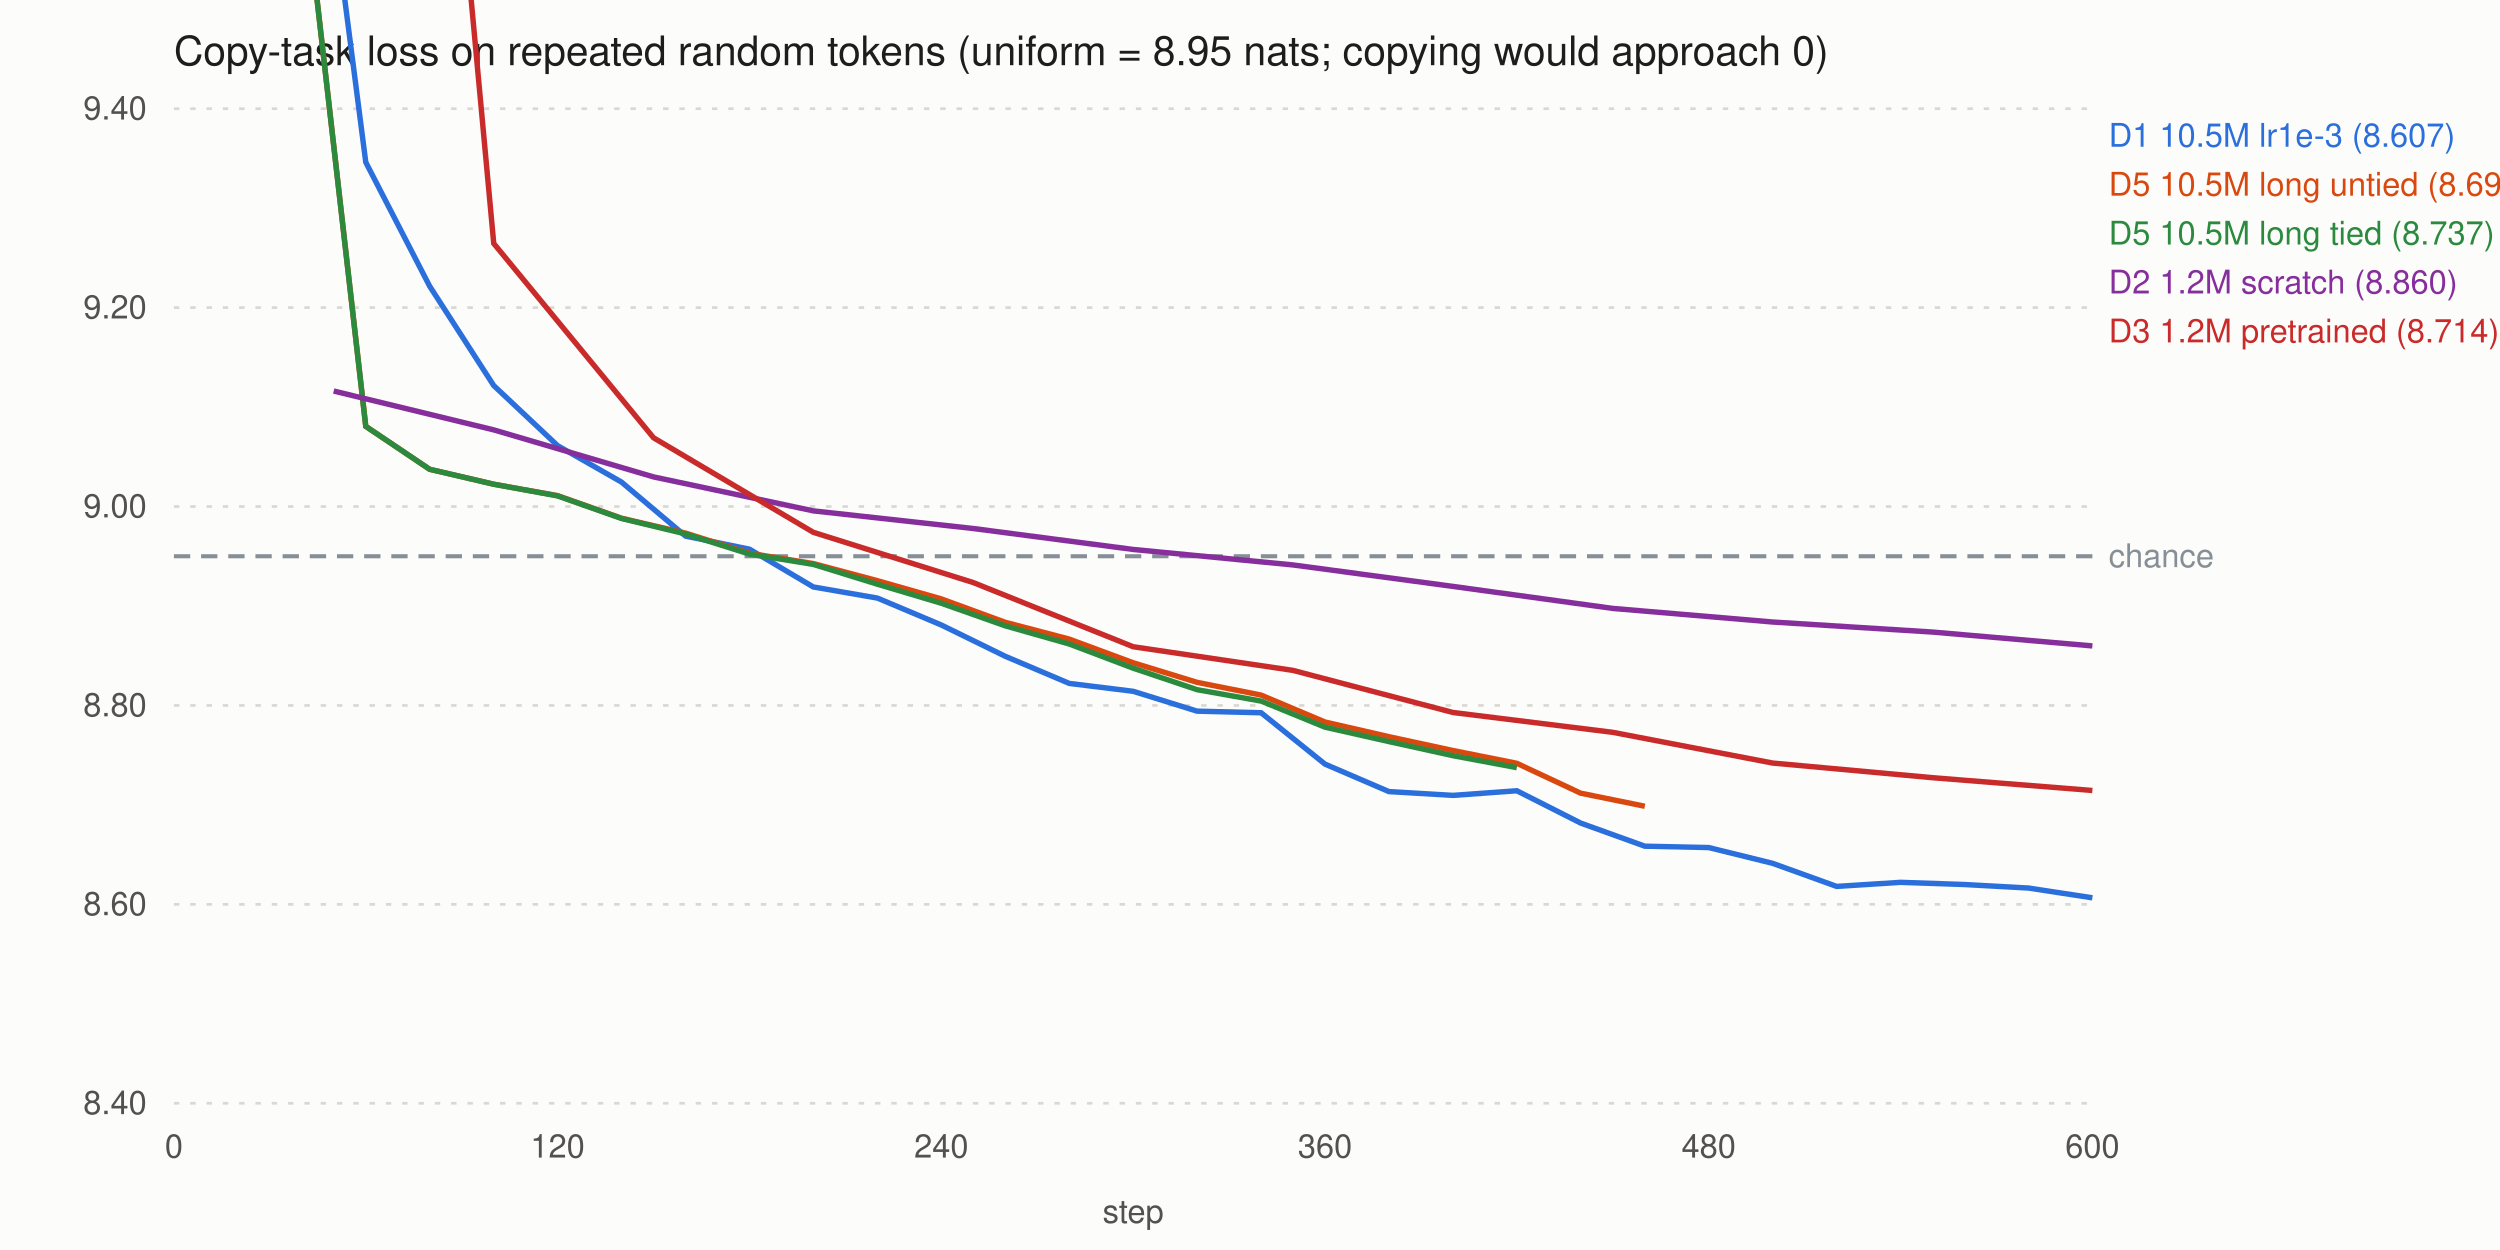
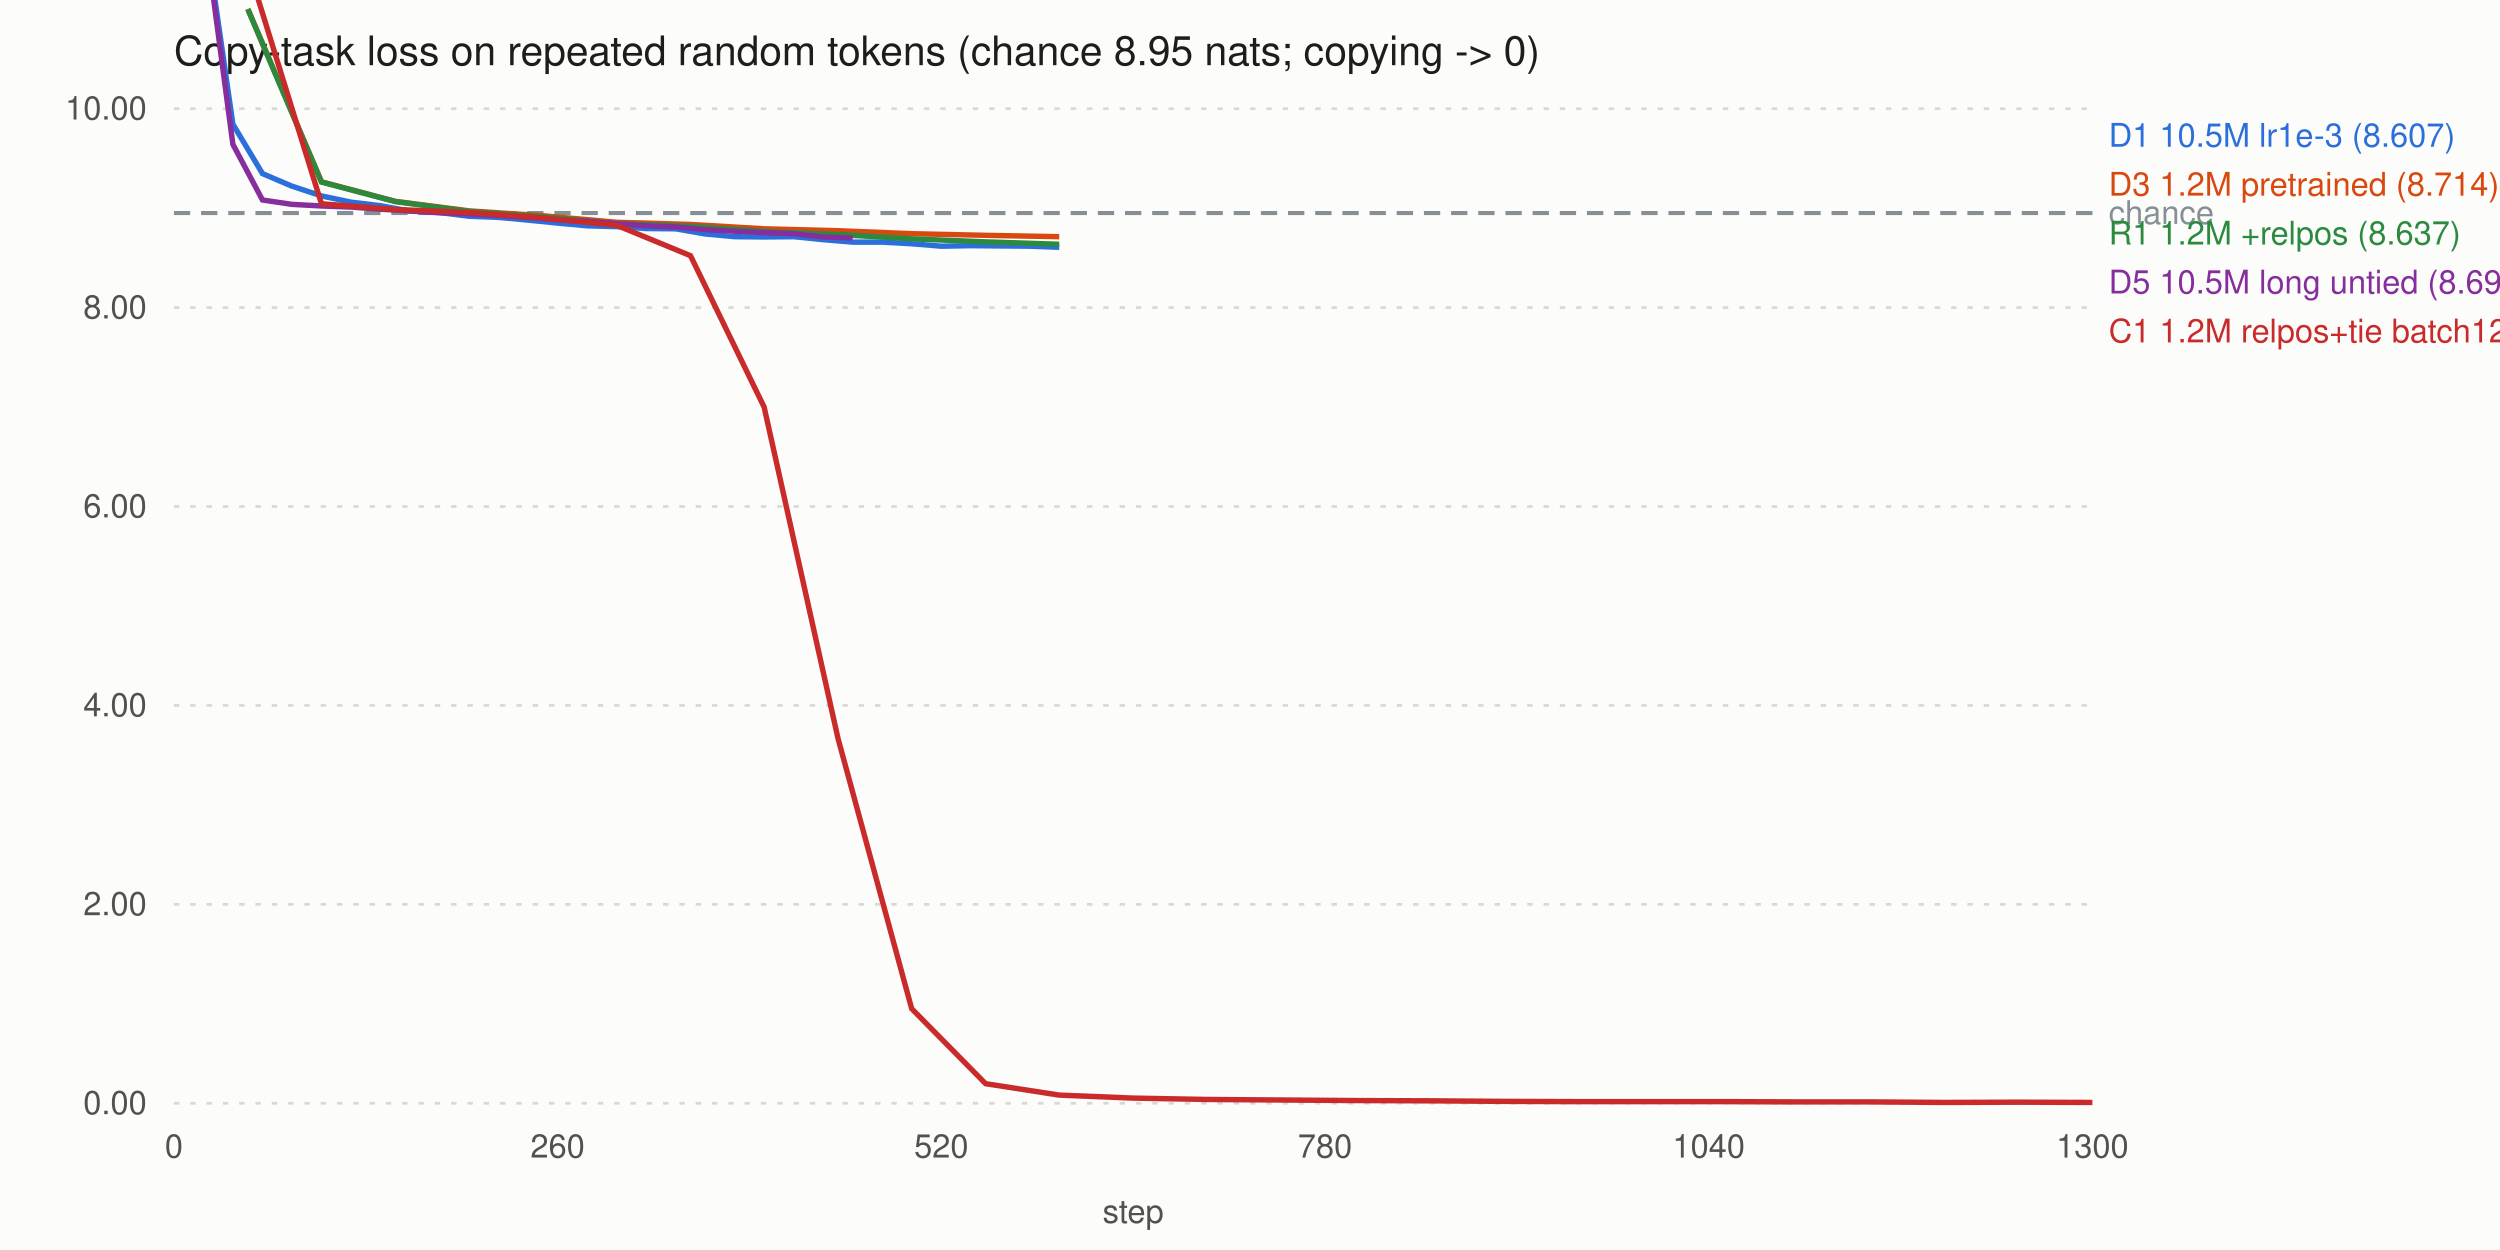
<svg xmlns="http://www.w3.org/2000/svg" viewBox="0 0 920 460" role="img" width="100%" style="max-width:920px" font-family="system-ui, -apple-system, Helvetica, Arial, sans-serif">
  <rect width="920" height="460" fill="#fcfcfb" />
-   <text x="64" y="24" font-size="15" fill="#1d1d1b">Copy-task loss on repeated random tokens (uniform = 8.95 nats; copying would approach 0)</text>
+   <text x="64" y="24" font-size="15" fill="#1d1d1b">Copy-task loss on repeated random tokens (chance 8.95 nats; copying -&gt; 0)</text>
  <line x1="64" x2="770" y1="406.0" y2="406.0" stroke="#d9d8d2" stroke-dasharray="2 4" />
-   <text x="54" y="410.0" text-anchor="end" font-size="12" fill="#52514e">8.40</text>
+   <text x="54" y="410.0" text-anchor="end" font-size="12" fill="#52514e">0.00</text>
  <line x1="64" x2="770" y1="332.8" y2="332.8" stroke="#d9d8d2" stroke-dasharray="2 4" />
-   <text x="54" y="336.8" text-anchor="end" font-size="12" fill="#52514e">8.60</text>
+   <text x="54" y="336.8" text-anchor="end" font-size="12" fill="#52514e">2.00</text>
  <line x1="64" x2="770" y1="259.6" y2="259.6" stroke="#d9d8d2" stroke-dasharray="2 4" />
-   <text x="54" y="263.6" text-anchor="end" font-size="12" fill="#52514e">8.80</text>
+   <text x="54" y="263.6" text-anchor="end" font-size="12" fill="#52514e">4.00</text>
  <line x1="64" x2="770" y1="186.4" y2="186.4" stroke="#d9d8d2" stroke-dasharray="2 4" />
-   <text x="54" y="190.4" text-anchor="end" font-size="12" fill="#52514e">9.00</text>
+   <text x="54" y="190.4" text-anchor="end" font-size="12" fill="#52514e">6.00</text>
  <line x1="64" x2="770" y1="113.2" y2="113.2" stroke="#d9d8d2" stroke-dasharray="2 4" />
-   <text x="54" y="117.2" text-anchor="end" font-size="12" fill="#52514e">9.20</text>
+   <text x="54" y="117.2" text-anchor="end" font-size="12" fill="#52514e">8.00</text>
  <line x1="64" x2="770" y1="40.0" y2="40.0" stroke="#d9d8d2" stroke-dasharray="2 4" />
-   <text x="54" y="44.0" text-anchor="end" font-size="12" fill="#52514e">9.40</text>
+   <text x="54" y="44.0" text-anchor="end" font-size="12" fill="#52514e">10.00</text>
  <text x="64.0" y="426" text-anchor="middle" font-size="12" fill="#52514e">0</text>
-   <text x="205.2" y="426" text-anchor="middle" font-size="12" fill="#52514e">120</text>
-   <text x="346.4" y="426" text-anchor="middle" font-size="12" fill="#52514e">240</text>
-   <text x="487.6" y="426" text-anchor="middle" font-size="12" fill="#52514e">360</text>
-   <text x="628.8" y="426" text-anchor="middle" font-size="12" fill="#52514e">480</text>
-   <text x="770.0" y="426" text-anchor="middle" font-size="12" fill="#52514e">600</text>
+   <text x="205.2" y="426" text-anchor="middle" font-size="12" fill="#52514e">260</text>
+   <text x="346.4" y="426" text-anchor="middle" font-size="12" fill="#52514e">520</text>
+   <text x="487.6" y="426" text-anchor="middle" font-size="12" fill="#52514e">780</text>
+   <text x="628.8" y="426" text-anchor="middle" font-size="12" fill="#52514e">1040</text>
+   <text x="770.0" y="426" text-anchor="middle" font-size="12" fill="#52514e">1300</text>
  <text x="417" y="450" text-anchor="middle" font-size="12" fill="#52514e">step</text>
-   <line x1="64" x2="770" y1="204.7" y2="204.7" stroke="#868e96" stroke-width="1.5" stroke-dasharray="6 4" />
-   <text x="776" y="208.7" font-size="12" fill="#868e96">chance</text>
-   <polyline fill="none" stroke="#2a6fdb" stroke-width="2" points="87.5,-872.8 111.1,-122.6 134.6,59.7 158.1,105.3 181.7,141.9 205.2,164.0 228.7,177.4 252.3,197.3 275.8,202.1 299.3,216.0 322.9,220.1 346.4,230.0 369.9,241.5 393.5,251.5 417.0,254.4 440.5,261.7 464.1,262.3 487.6,281.2 511.1,291.3 534.7,292.7 558.2,291.0 581.7,302.9 605.3,311.4 628.8,311.9 652.3,317.7 675.9,326.2 699.4,324.7 722.9,325.5 746.5,326.8 770.0,330.4" />
+   <line x1="64" x2="770" y1="78.4" y2="78.4" stroke="#868e96" stroke-width="1.5" stroke-dasharray="6 4" />
+   <text x="776" y="82.4" font-size="12" fill="#868e96">chance</text>
+   <polyline fill="none" stroke="#2a6fdb" stroke-width="2" points="74.9,-29.3 85.7,45.7 96.6,63.9 107.4,68.5 118.3,72.1 129.2,74.4 140.0,75.7 150.9,77.7 161.8,78.2 172.6,79.6 183.5,80.0 194.3,81.0 205.2,82.1 216.1,83.1 226.9,83.4 237.8,84.1 248.6,84.2 259.5,86.1 270.4,87.1 281.2,87.2 292.1,87.1 303.0,88.2 313.8,89.1 324.7,89.1 335.5,89.7 346.4,90.6 357.3,90.4 368.1,90.5 379.0,90.6 389.8,91.0" />
  <text x="776.0" y="54.0" font-size="12" fill="#2a6fdb">D1 10.5M lr1e-3 (8.607)</text>
-   <polyline fill="none" stroke="#d9480f" stroke-width="2" points="87.5,-862.6 111.1,-49.0 134.6,156.9 158.1,172.7 181.7,178.2 205.2,182.4 228.7,190.7 252.3,196.2 275.8,203.6 299.3,207.4 322.9,213.7 346.4,220.4 369.9,229.0 393.5,235.2 417.0,243.9 440.5,251.1 464.1,255.8 487.6,265.7 511.1,271.1 534.7,276.2 558.2,280.9 581.7,291.9 605.3,296.7" />
-   <text x="776.0" y="72.0" font-size="12" fill="#d9480f">D5 10.5M long untied (8.699)</text>
-   <polyline fill="none" stroke="#2b8a3e" stroke-width="2" points="87.5,-862.6 111.1,-48.9 134.6,156.9 158.1,172.7 181.7,178.2 205.2,182.5 228.7,190.8 252.3,196.5 275.8,203.9 299.3,207.7 322.9,215.0 346.4,222.0 369.9,230.3 393.5,237.0 417.0,245.9 440.5,253.8 464.1,258.0 487.6,267.6 511.1,272.9 534.7,278.1 558.2,282.5" />
-   <text x="776.0" y="90.0" font-size="12" fill="#2b8a3e">D5 10.5M long tied (8.737)</text>
-   <polyline fill="none" stroke="#862e9c" stroke-width="2" points="122.8,143.9 181.7,158.2 240.5,175.5 299.3,188.0 358.2,194.5 417.0,202.2 475.8,207.9 534.7,215.8 593.5,223.9 652.3,228.9 711.2,232.6 770.0,237.7" />
-   <text x="776.0" y="108.0" font-size="12" fill="#862e9c">D2 1.2M scratch (8.860)</text>
-   <polyline fill="none" stroke="#c92a2a" stroke-width="2" points="122.8,-546.3 181.7,89.6 240.5,161.1 299.3,195.9 358.2,214.4 417.0,238.0 475.8,246.7 534.7,262.2 593.5,269.5 652.3,280.8 711.2,286.2 770.0,290.9" />
-   <text x="776.0" y="126.0" font-size="12" fill="#c92a2a">D3 1.2M pretrained (8.714)</text>
+   <polyline fill="none" stroke="#d9480f" stroke-width="2" points="91.2,3.3 118.3,66.9 145.5,74.1 172.6,77.6 199.8,79.4 226.9,81.8 254.1,82.6 281.2,84.2 308.4,84.9 335.5,86.0 362.7,86.6 389.8,87.1" />
+   <text x="776.0" y="72.0" font-size="12" fill="#d9480f">D3 1.2M pretrained (8.714)</text>
+   <polyline fill="none" stroke="#2b8a3e" stroke-width="2" points="91.2,3.4 118.3,67.0 145.5,74.2 172.6,77.8 199.8,79.8 226.9,82.3 254.1,83.3 281.2,85.2 308.4,86.3 335.5,87.9 362.7,89.0 389.8,89.9" />
+   <text x="776.0" y="90.0" font-size="12" fill="#2b8a3e">R1 1.2M +relpos (8.637)</text>
+   <polyline fill="none" stroke="#862e9c" stroke-width="2" points="74.9,-28.3 85.7,53.1 96.6,73.6 107.4,75.2 118.3,75.8 129.2,76.2 140.0,77.0 150.9,77.6 161.8,78.3 172.6,78.7 183.5,79.3 194.3,80.0 205.2,80.9 216.1,81.5 226.9,82.3 237.8,83.1 248.6,83.5 259.5,84.5 270.4,85.1 281.2,85.6 292.1,86.0 303.0,87.2 313.8,87.6" />
+   <text x="776.0" y="108.0" font-size="12" fill="#862e9c">D5 10.5M long untied (8.699)</text>
+   <polyline fill="none" stroke="#c92a2a" stroke-width="2" points="91.2,-12.6 118.3,75.0 145.5,77.1 172.6,78.2 199.8,80.2 226.9,82.9 254.1,94.1 281.2,149.8 308.4,271.8 335.5,371.2 362.7,398.8 389.8,403.0 417.0,404.1 444.2,404.6 471.3,404.8 498.5,405.0 525.6,405.1 552.8,405.3 579.9,405.4 607.1,405.4 634.2,405.4 661.4,405.5 688.5,405.5 715.7,405.7 742.8,405.6 770.0,405.7" />
+   <text x="776.0" y="126.0" font-size="12" fill="#c92a2a">C1 1.2M relpos+tie batch128 (0.010)</text>
</svg>
